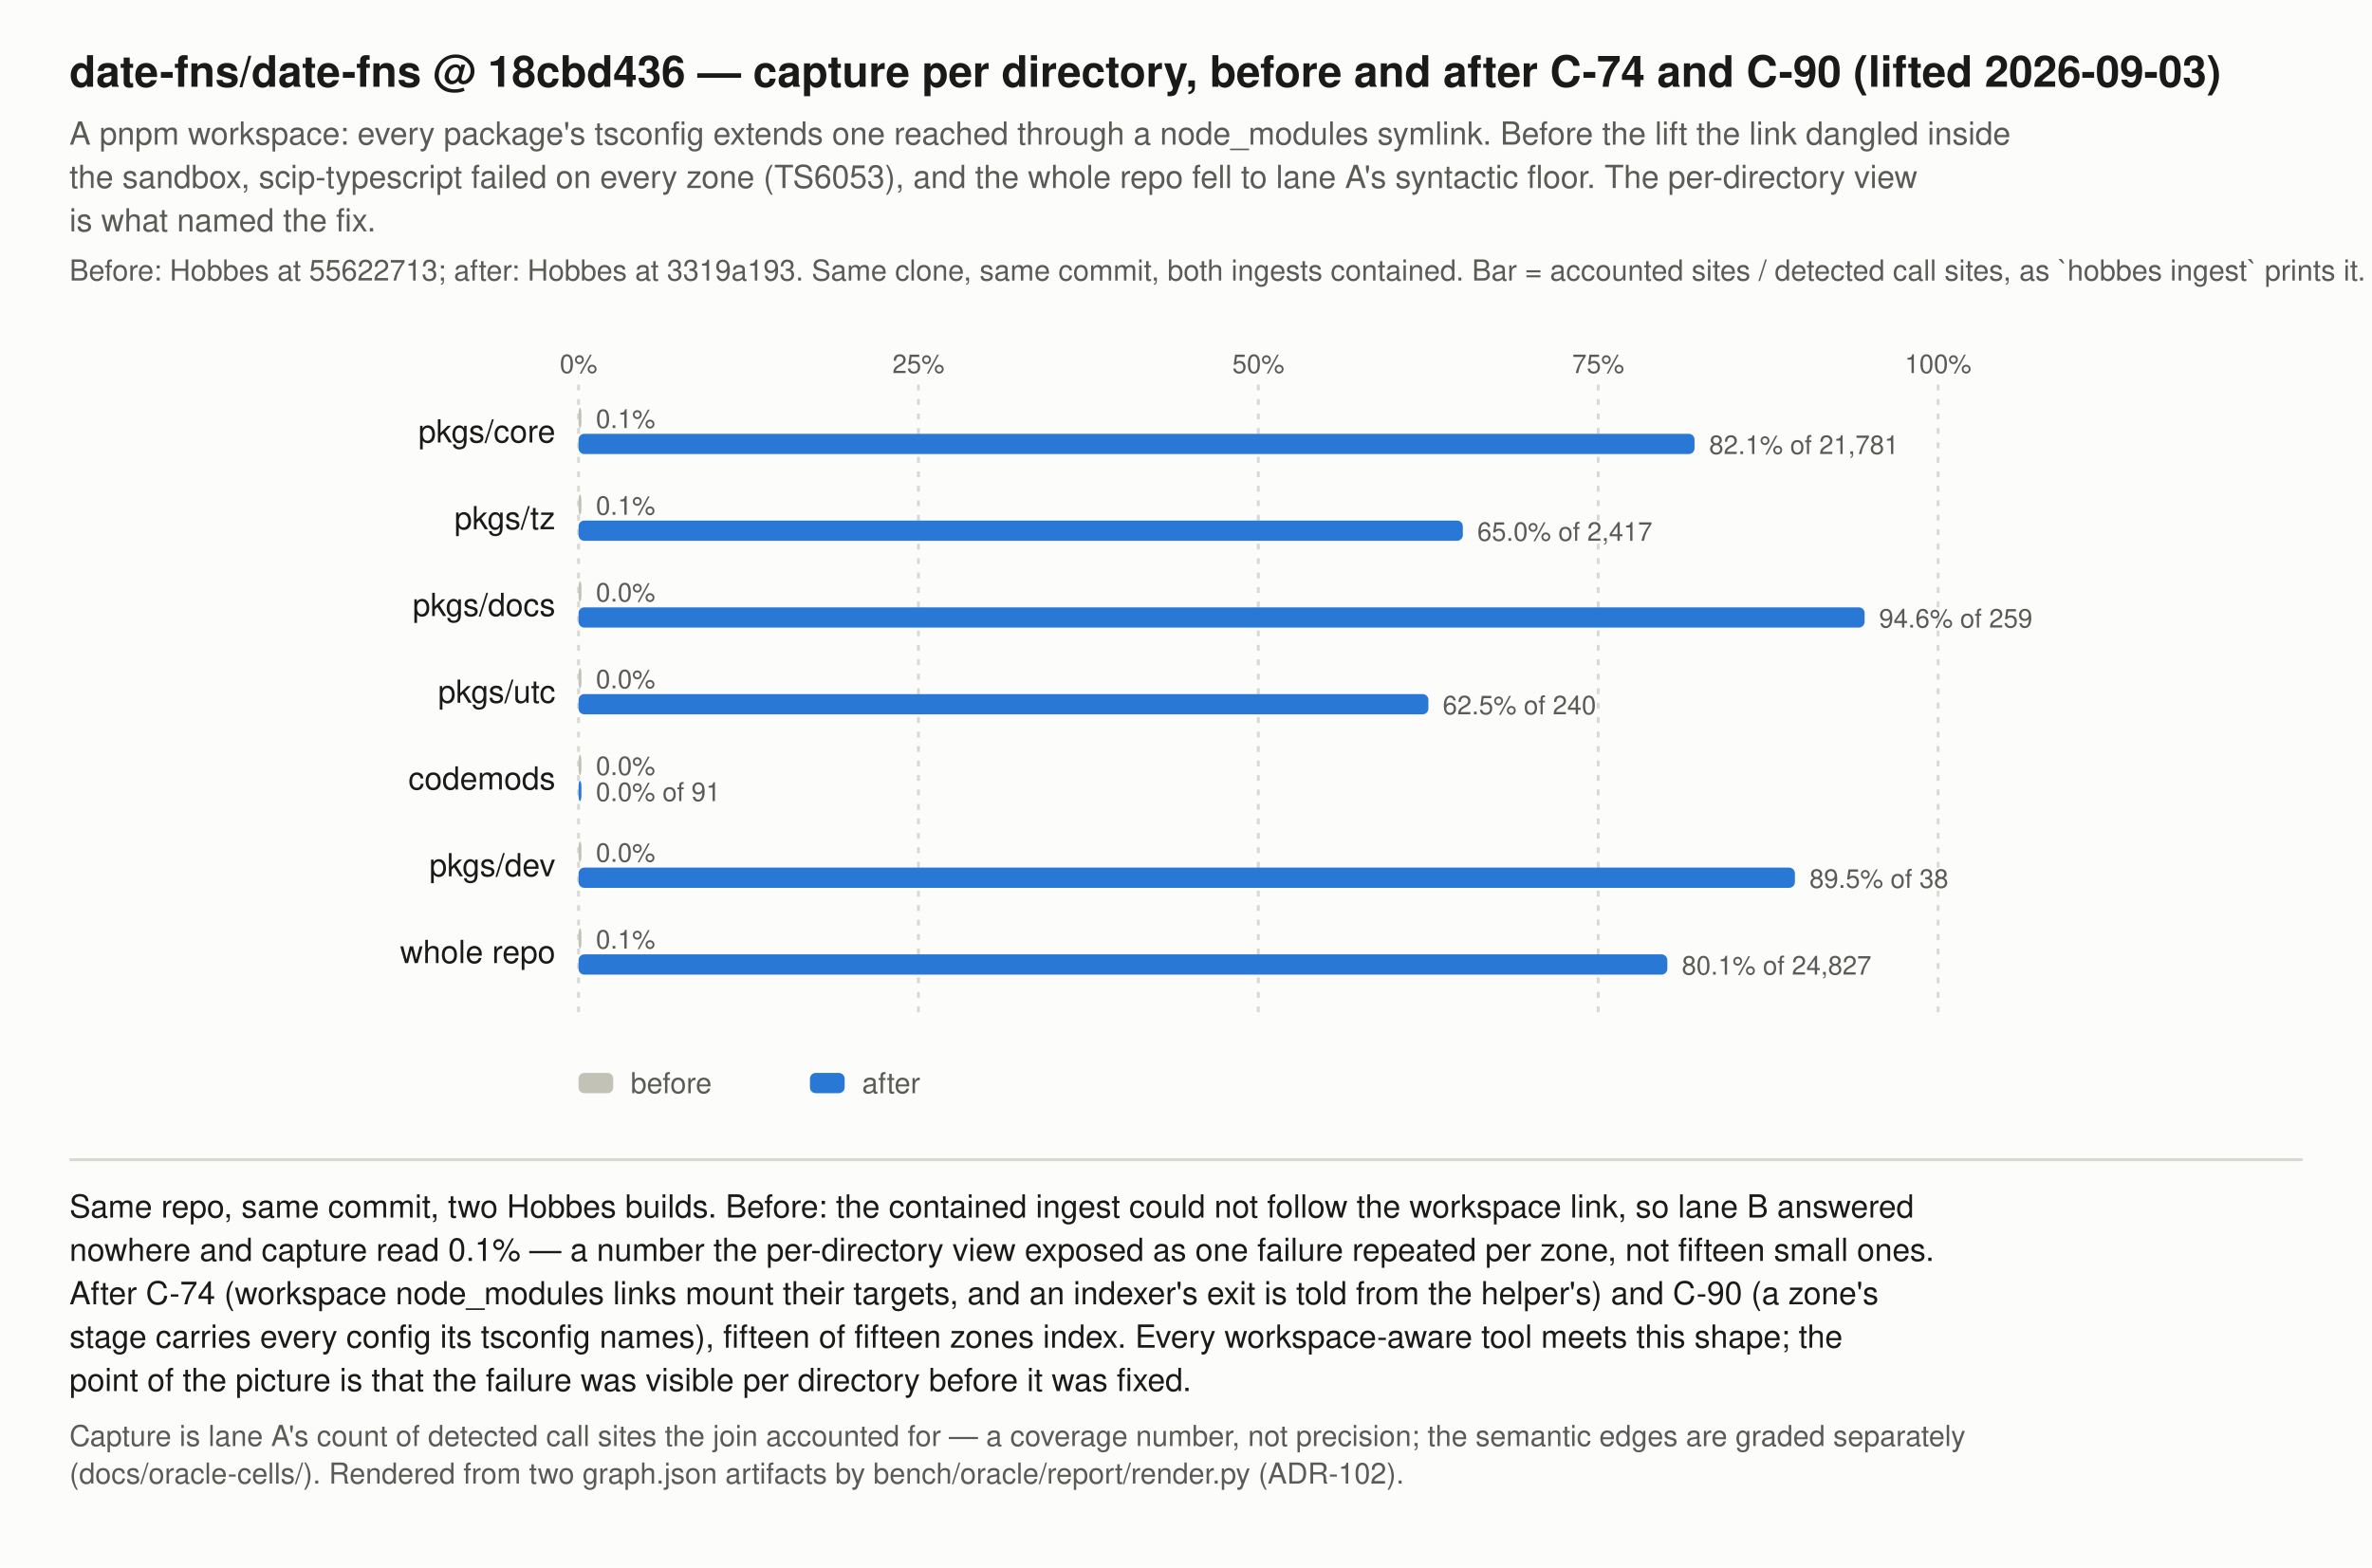
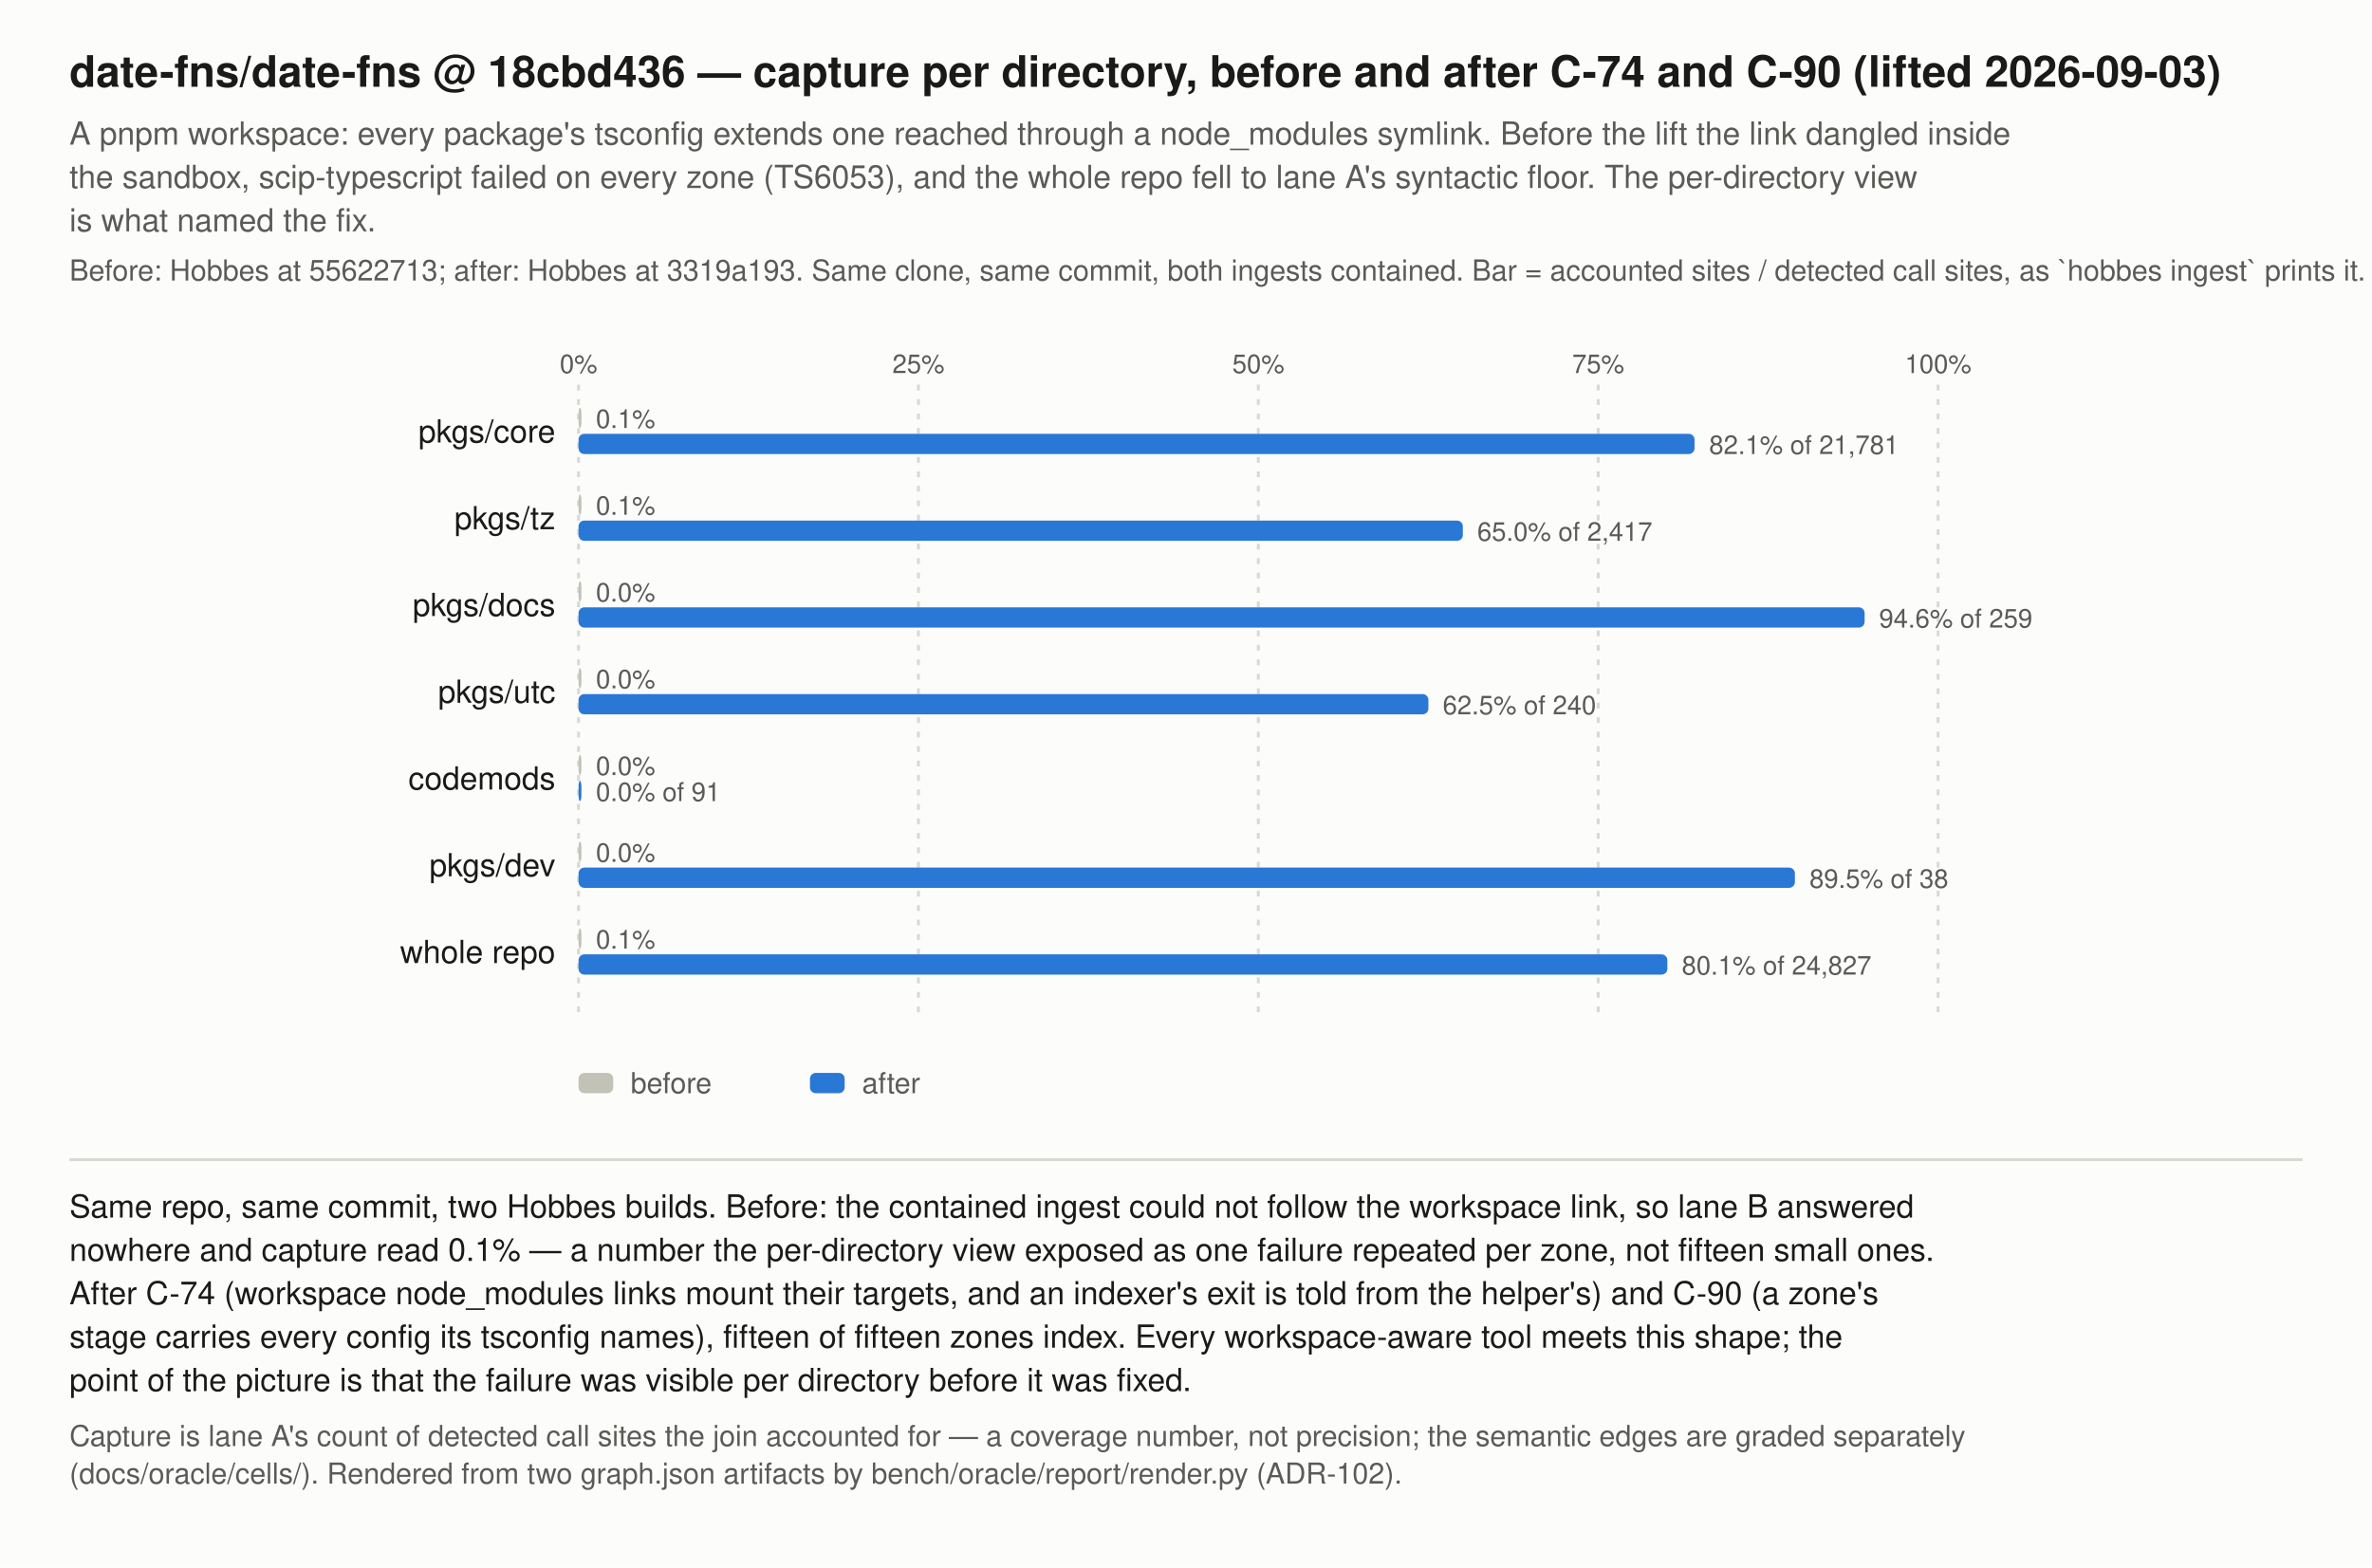
<svg xmlns="http://www.w3.org/2000/svg" width="820" height="542" viewBox="0 0 820 542" role="img" aria-label="date-fns/date-fns: call-site capture per directory before and after C-74 and C-90 (lifted 2026-09-03)">
  <rect width="820" height="542" fill="#fcfcfb" />
  <text x="24" y="30" font-size="15" fill="#1a1a19" text-anchor="start" font-weight="bold" font-family="-apple-system, 'Segoe UI', Helvetica, Arial, sans-serif">date-fns/date-fns @ 18cbd436 — capture per directory, before and after C-74 and C-90 (lifted 2026-09-03)</text>
  <text x="24" y="50" font-size="11" fill="#5a5a57" text-anchor="start" font-weight="normal" font-family="-apple-system, 'Segoe UI', Helvetica, Arial, sans-serif">A pnpm workspace: every package's tsconfig extends one reached through a node_modules symlink. Before the lift the link dangled inside</text>
  <text x="24" y="65" font-size="11" fill="#5a5a57" text-anchor="start" font-weight="normal" font-family="-apple-system, 'Segoe UI', Helvetica, Arial, sans-serif">the sandbox, scip-typescript failed on every zone (TS6053), and the whole repo fell to lane A's syntactic floor. The per-directory view</text>
  <text x="24" y="80" font-size="11" fill="#5a5a57" text-anchor="start" font-weight="normal" font-family="-apple-system, 'Segoe UI', Helvetica, Arial, sans-serif">is what named the fix.</text>
  <text x="24" y="97" font-size="10" fill="#5a5a57" text-anchor="start" font-weight="normal" font-family="-apple-system, 'Segoe UI', Helvetica, Arial, sans-serif">Before: Hobbes at 55622713; after: Hobbes at 3319a193. Same clone, same commit, both ingests contained. Bar = accounted sites / detected call sites, as `hobbes ingest` prints it.</text>
  <line x1="200.0" y1="133" x2="200.0" y2="351" stroke="#d9d8d2" stroke-dasharray="2 3" />
  <text x="200.0" y="129" font-size="9" fill="#5a5a57" text-anchor="middle" font-weight="normal" font-family="-apple-system, 'Segoe UI', Helvetica, Arial, sans-serif">0%</text>
  <line x1="317.5" y1="133" x2="317.5" y2="351" stroke="#d9d8d2" stroke-dasharray="2 3" />
  <text x="317.5" y="129" font-size="9" fill="#5a5a57" text-anchor="middle" font-weight="normal" font-family="-apple-system, 'Segoe UI', Helvetica, Arial, sans-serif">25%</text>
  <line x1="435.0" y1="133" x2="435.0" y2="351" stroke="#d9d8d2" stroke-dasharray="2 3" />
  <text x="435.0" y="129" font-size="9" fill="#5a5a57" text-anchor="middle" font-weight="normal" font-family="-apple-system, 'Segoe UI', Helvetica, Arial, sans-serif">50%</text>
  <line x1="552.5" y1="133" x2="552.5" y2="351" stroke="#d9d8d2" stroke-dasharray="2 3" />
  <text x="552.5" y="129" font-size="9" fill="#5a5a57" text-anchor="middle" font-weight="normal" font-family="-apple-system, 'Segoe UI', Helvetica, Arial, sans-serif">75%</text>
  <line x1="670.0" y1="133" x2="670.0" y2="351" stroke="#d9d8d2" stroke-dasharray="2 3" />
  <text x="670.0" y="129" font-size="9" fill="#5a5a57" text-anchor="middle" font-weight="normal" font-family="-apple-system, 'Segoe UI', Helvetica, Arial, sans-serif">100%</text>
  <text x="192" y="153" font-size="11" fill="#1a1a19" text-anchor="end" font-weight="normal" font-family="-apple-system, 'Segoe UI', Helvetica, Arial, sans-serif">pkgs/core</text>
  <g>
    <rect x="200" y="141" width="1.0" height="7" fill="#c3c2b7" rx="2" />
  </g>
  <text x="206" y="148" font-size="9" fill="#5a5a57" text-anchor="start" font-weight="normal" font-family="-apple-system, 'Segoe UI', Helvetica, Arial, sans-serif">0.1%</text>
  <g>
    <rect x="200" y="150" width="385.8" height="7" fill="#2a78d6" rx="2" />
  </g>
  <text x="590.844" y="157" font-size="9" fill="#5a5a57" text-anchor="start" font-weight="normal" font-family="-apple-system, 'Segoe UI', Helvetica, Arial, sans-serif">82.1% of 21,781</text>
  <text x="192" y="183" font-size="11" fill="#1a1a19" text-anchor="end" font-weight="normal" font-family="-apple-system, 'Segoe UI', Helvetica, Arial, sans-serif">pkgs/tz</text>
  <g>
    <rect x="200" y="171" width="1.0" height="7" fill="#c3c2b7" rx="2" />
  </g>
  <text x="206" y="178" font-size="9" fill="#5a5a57" text-anchor="start" font-weight="normal" font-family="-apple-system, 'Segoe UI', Helvetica, Arial, sans-serif">0.1%</text>
  <g>
    <rect x="200" y="180" width="305.7" height="7" fill="#2a78d6" rx="2" />
  </g>
  <text x="510.685" y="187" font-size="9" fill="#5a5a57" text-anchor="start" font-weight="normal" font-family="-apple-system, 'Segoe UI', Helvetica, Arial, sans-serif">65.0% of 2,417</text>
  <text x="192" y="213" font-size="11" fill="#1a1a19" text-anchor="end" font-weight="normal" font-family="-apple-system, 'Segoe UI', Helvetica, Arial, sans-serif">pkgs/docs</text>
  <g>
    <rect x="200" y="201" width="1.0" height="7" fill="#c3c2b7" rx="2" />
  </g>
  <text x="206" y="208" font-size="9" fill="#5a5a57" text-anchor="start" font-weight="normal" font-family="-apple-system, 'Segoe UI', Helvetica, Arial, sans-serif">0.0%</text>
  <g>
    <rect x="200" y="210" width="444.6" height="7" fill="#2a78d6" rx="2" />
  </g>
  <text x="649.595" y="217" font-size="9" fill="#5a5a57" text-anchor="start" font-weight="normal" font-family="-apple-system, 'Segoe UI', Helvetica, Arial, sans-serif">94.6% of 259</text>
  <text x="192" y="243" font-size="11" fill="#1a1a19" text-anchor="end" font-weight="normal" font-family="-apple-system, 'Segoe UI', Helvetica, Arial, sans-serif">pkgs/utc</text>
  <g>
    <rect x="200" y="231" width="1.0" height="7" fill="#c3c2b7" rx="2" />
  </g>
  <text x="206" y="238" font-size="9" fill="#5a5a57" text-anchor="start" font-weight="normal" font-family="-apple-system, 'Segoe UI', Helvetica, Arial, sans-serif">0.0%</text>
  <g>
    <rect x="200" y="240" width="293.8" height="7" fill="#2a78d6" rx="2" />
  </g>
  <text x="498.75" y="247" font-size="9" fill="#5a5a57" text-anchor="start" font-weight="normal" font-family="-apple-system, 'Segoe UI', Helvetica, Arial, sans-serif">62.5% of 240</text>
  <text x="192" y="273" font-size="11" fill="#1a1a19" text-anchor="end" font-weight="normal" font-family="-apple-system, 'Segoe UI', Helvetica, Arial, sans-serif">codemods</text>
  <g>
    <rect x="200" y="261" width="1.0" height="7" fill="#c3c2b7" rx="2" />
  </g>
  <text x="206" y="268" font-size="9" fill="#5a5a57" text-anchor="start" font-weight="normal" font-family="-apple-system, 'Segoe UI', Helvetica, Arial, sans-serif">0.0%</text>
  <g>
    <rect x="200" y="270" width="1.0" height="7" fill="#2a78d6" rx="2" />
  </g>
  <text x="206" y="277" font-size="9" fill="#5a5a57" text-anchor="start" font-weight="normal" font-family="-apple-system, 'Segoe UI', Helvetica, Arial, sans-serif">0.0% of 91</text>
  <text x="192" y="303" font-size="11" fill="#1a1a19" text-anchor="end" font-weight="normal" font-family="-apple-system, 'Segoe UI', Helvetica, Arial, sans-serif">pkgs/dev</text>
  <g>
    <rect x="200" y="291" width="1.0" height="7" fill="#c3c2b7" rx="2" />
  </g>
  <text x="206" y="298" font-size="9" fill="#5a5a57" text-anchor="start" font-weight="normal" font-family="-apple-system, 'Segoe UI', Helvetica, Arial, sans-serif">0.0%</text>
  <g>
    <rect x="200" y="300" width="420.5" height="7" fill="#2a78d6" rx="2" />
  </g>
  <text x="625.526" y="307" font-size="9" fill="#5a5a57" text-anchor="start" font-weight="normal" font-family="-apple-system, 'Segoe UI', Helvetica, Arial, sans-serif">89.5% of 38</text>
  <text x="192" y="333" font-size="11" fill="#1a1a19" text-anchor="end" font-weight="normal" font-family="-apple-system, 'Segoe UI', Helvetica, Arial, sans-serif">whole repo</text>
  <g>
    <rect x="200" y="321" width="1.0" height="7" fill="#c3c2b7" rx="2" />
  </g>
  <text x="206" y="328" font-size="9" fill="#5a5a57" text-anchor="start" font-weight="normal" font-family="-apple-system, 'Segoe UI', Helvetica, Arial, sans-serif">0.1%</text>
  <g>
    <rect x="200" y="330" width="376.4" height="7" fill="#2a78d6" rx="2" />
  </g>
  <text x="581.405" y="337" font-size="9" fill="#5a5a57" text-anchor="start" font-weight="normal" font-family="-apple-system, 'Segoe UI', Helvetica, Arial, sans-serif">80.1% of 24,827</text>
  <rect x="200" y="371" width="12" height="7" fill="#c3c2b7" rx="2" />
  <text x="218" y="378" font-size="10" fill="#5a5a57" text-anchor="start" font-weight="normal" font-family="-apple-system, 'Segoe UI', Helvetica, Arial, sans-serif">before</text>
  <rect x="280" y="371" width="12" height="7" fill="#2a78d6" rx="2" />
  <text x="298" y="378" font-size="10" fill="#5a5a57" text-anchor="start" font-weight="normal" font-family="-apple-system, 'Segoe UI', Helvetica, Arial, sans-serif">after</text>
  <line x1="24" y1="401" x2="796" y2="401" stroke="#d9d8d2" />
  <text x="24" y="421" font-size="11" fill="#1a1a19" text-anchor="start" font-weight="normal" font-family="-apple-system, 'Segoe UI', Helvetica, Arial, sans-serif">Same repo, same commit, two Hobbes builds. Before: the contained ingest could not follow the workspace link, so lane B answered</text>
  <text x="24" y="436" font-size="11" fill="#1a1a19" text-anchor="start" font-weight="normal" font-family="-apple-system, 'Segoe UI', Helvetica, Arial, sans-serif">nowhere and capture read 0.1% — a number the per-directory view exposed as one failure repeated per zone, not fifteen small ones.</text>
  <text x="24" y="451" font-size="11" fill="#1a1a19" text-anchor="start" font-weight="normal" font-family="-apple-system, 'Segoe UI', Helvetica, Arial, sans-serif">After C-74 (workspace node_modules links mount their targets, and an indexer's exit is told from the helper's) and C-90 (a zone's</text>
  <text x="24" y="466" font-size="11" fill="#1a1a19" text-anchor="start" font-weight="normal" font-family="-apple-system, 'Segoe UI', Helvetica, Arial, sans-serif">stage carries every config its tsconfig names), fifteen of fifteen zones index. Every workspace-aware tool meets this shape; the</text>
  <text x="24" y="481" font-size="11" fill="#1a1a19" text-anchor="start" font-weight="normal" font-family="-apple-system, 'Segoe UI', Helvetica, Arial, sans-serif">point of the picture is that the failure was visible per directory before it was fixed.</text>
  <text x="24" y="500" font-size="10" fill="#5a5a57" text-anchor="start" font-weight="normal" font-family="-apple-system, 'Segoe UI', Helvetica, Arial, sans-serif">Capture is lane A's count of detected call sites the join accounted for — a coverage number, not precision; the semantic edges are graded separately</text>
-   <text x="24" y="513" font-size="10" fill="#5a5a57" text-anchor="start" font-weight="normal" font-family="-apple-system, 'Segoe UI', Helvetica, Arial, sans-serif">(docs/oracle-cells/). Rendered from two graph.json artifacts by bench/oracle/report/render.py (ADR-102).</text>
+   <text x="24" y="513" font-size="10" fill="#5a5a57" text-anchor="start" font-weight="normal" font-family="-apple-system, 'Segoe UI', Helvetica, Arial, sans-serif">(docs/oracle/cells/). Rendered from two graph.json artifacts by bench/oracle/report/render.py (ADR-102).</text>
</svg>
